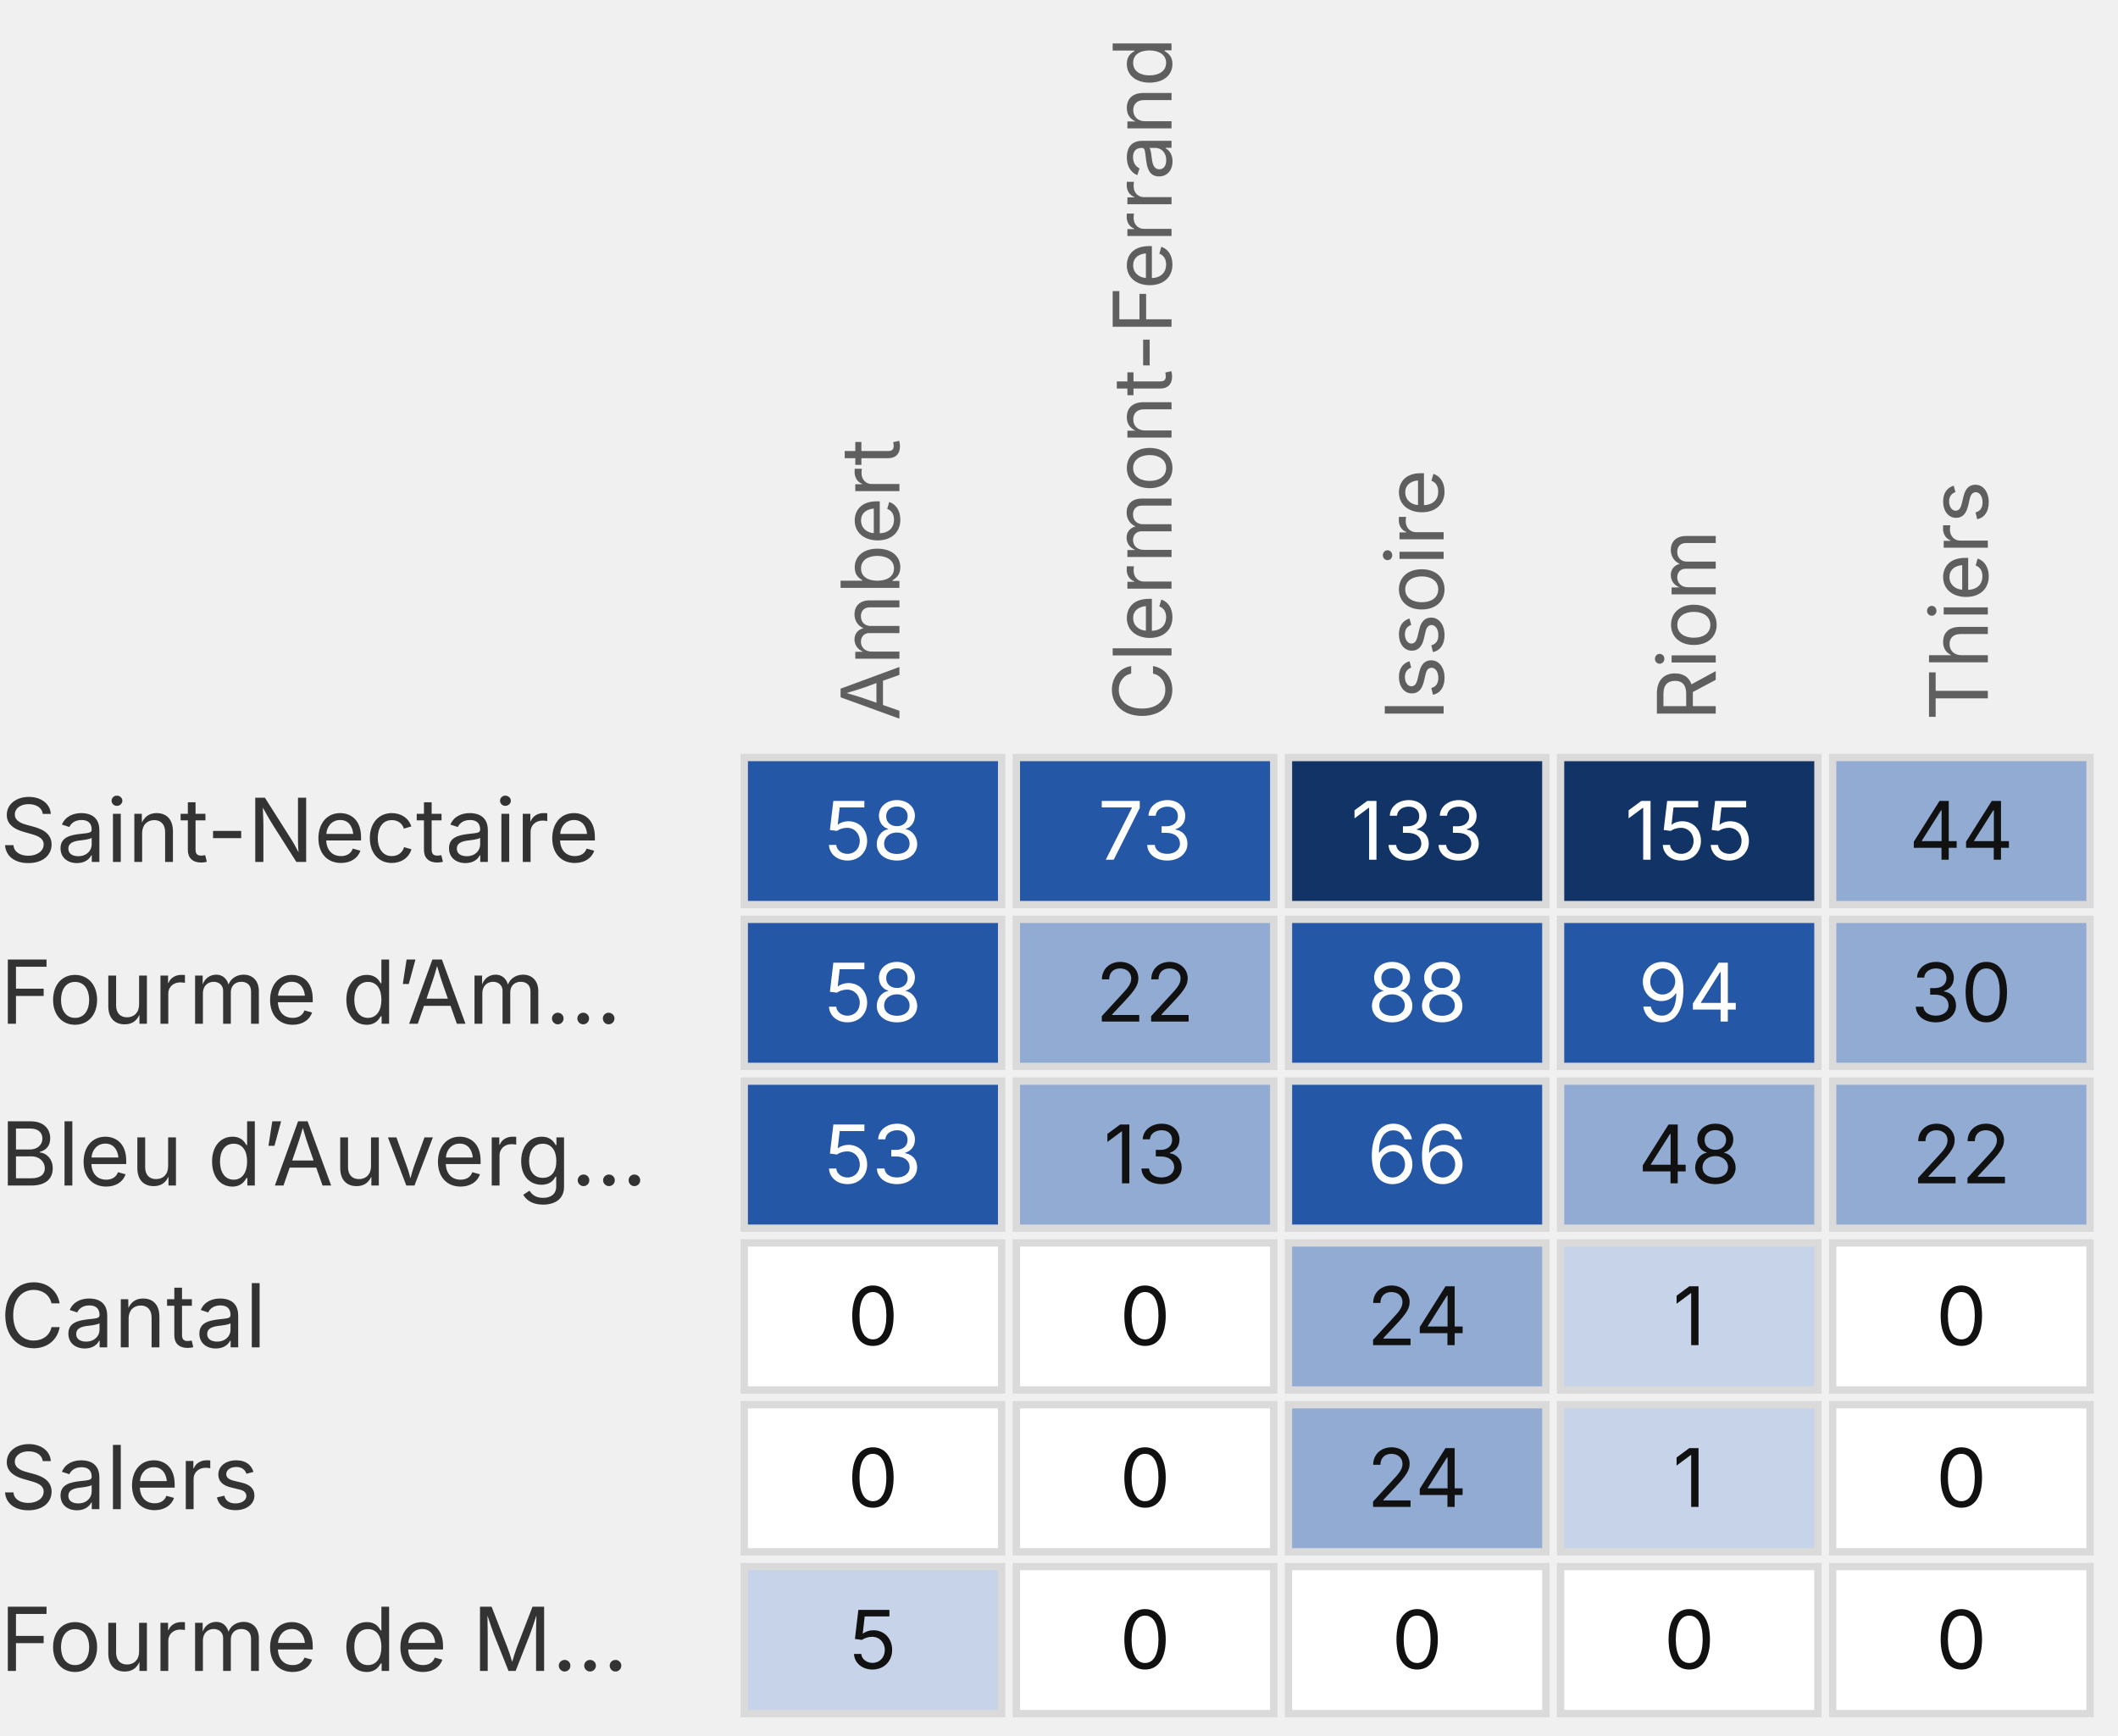
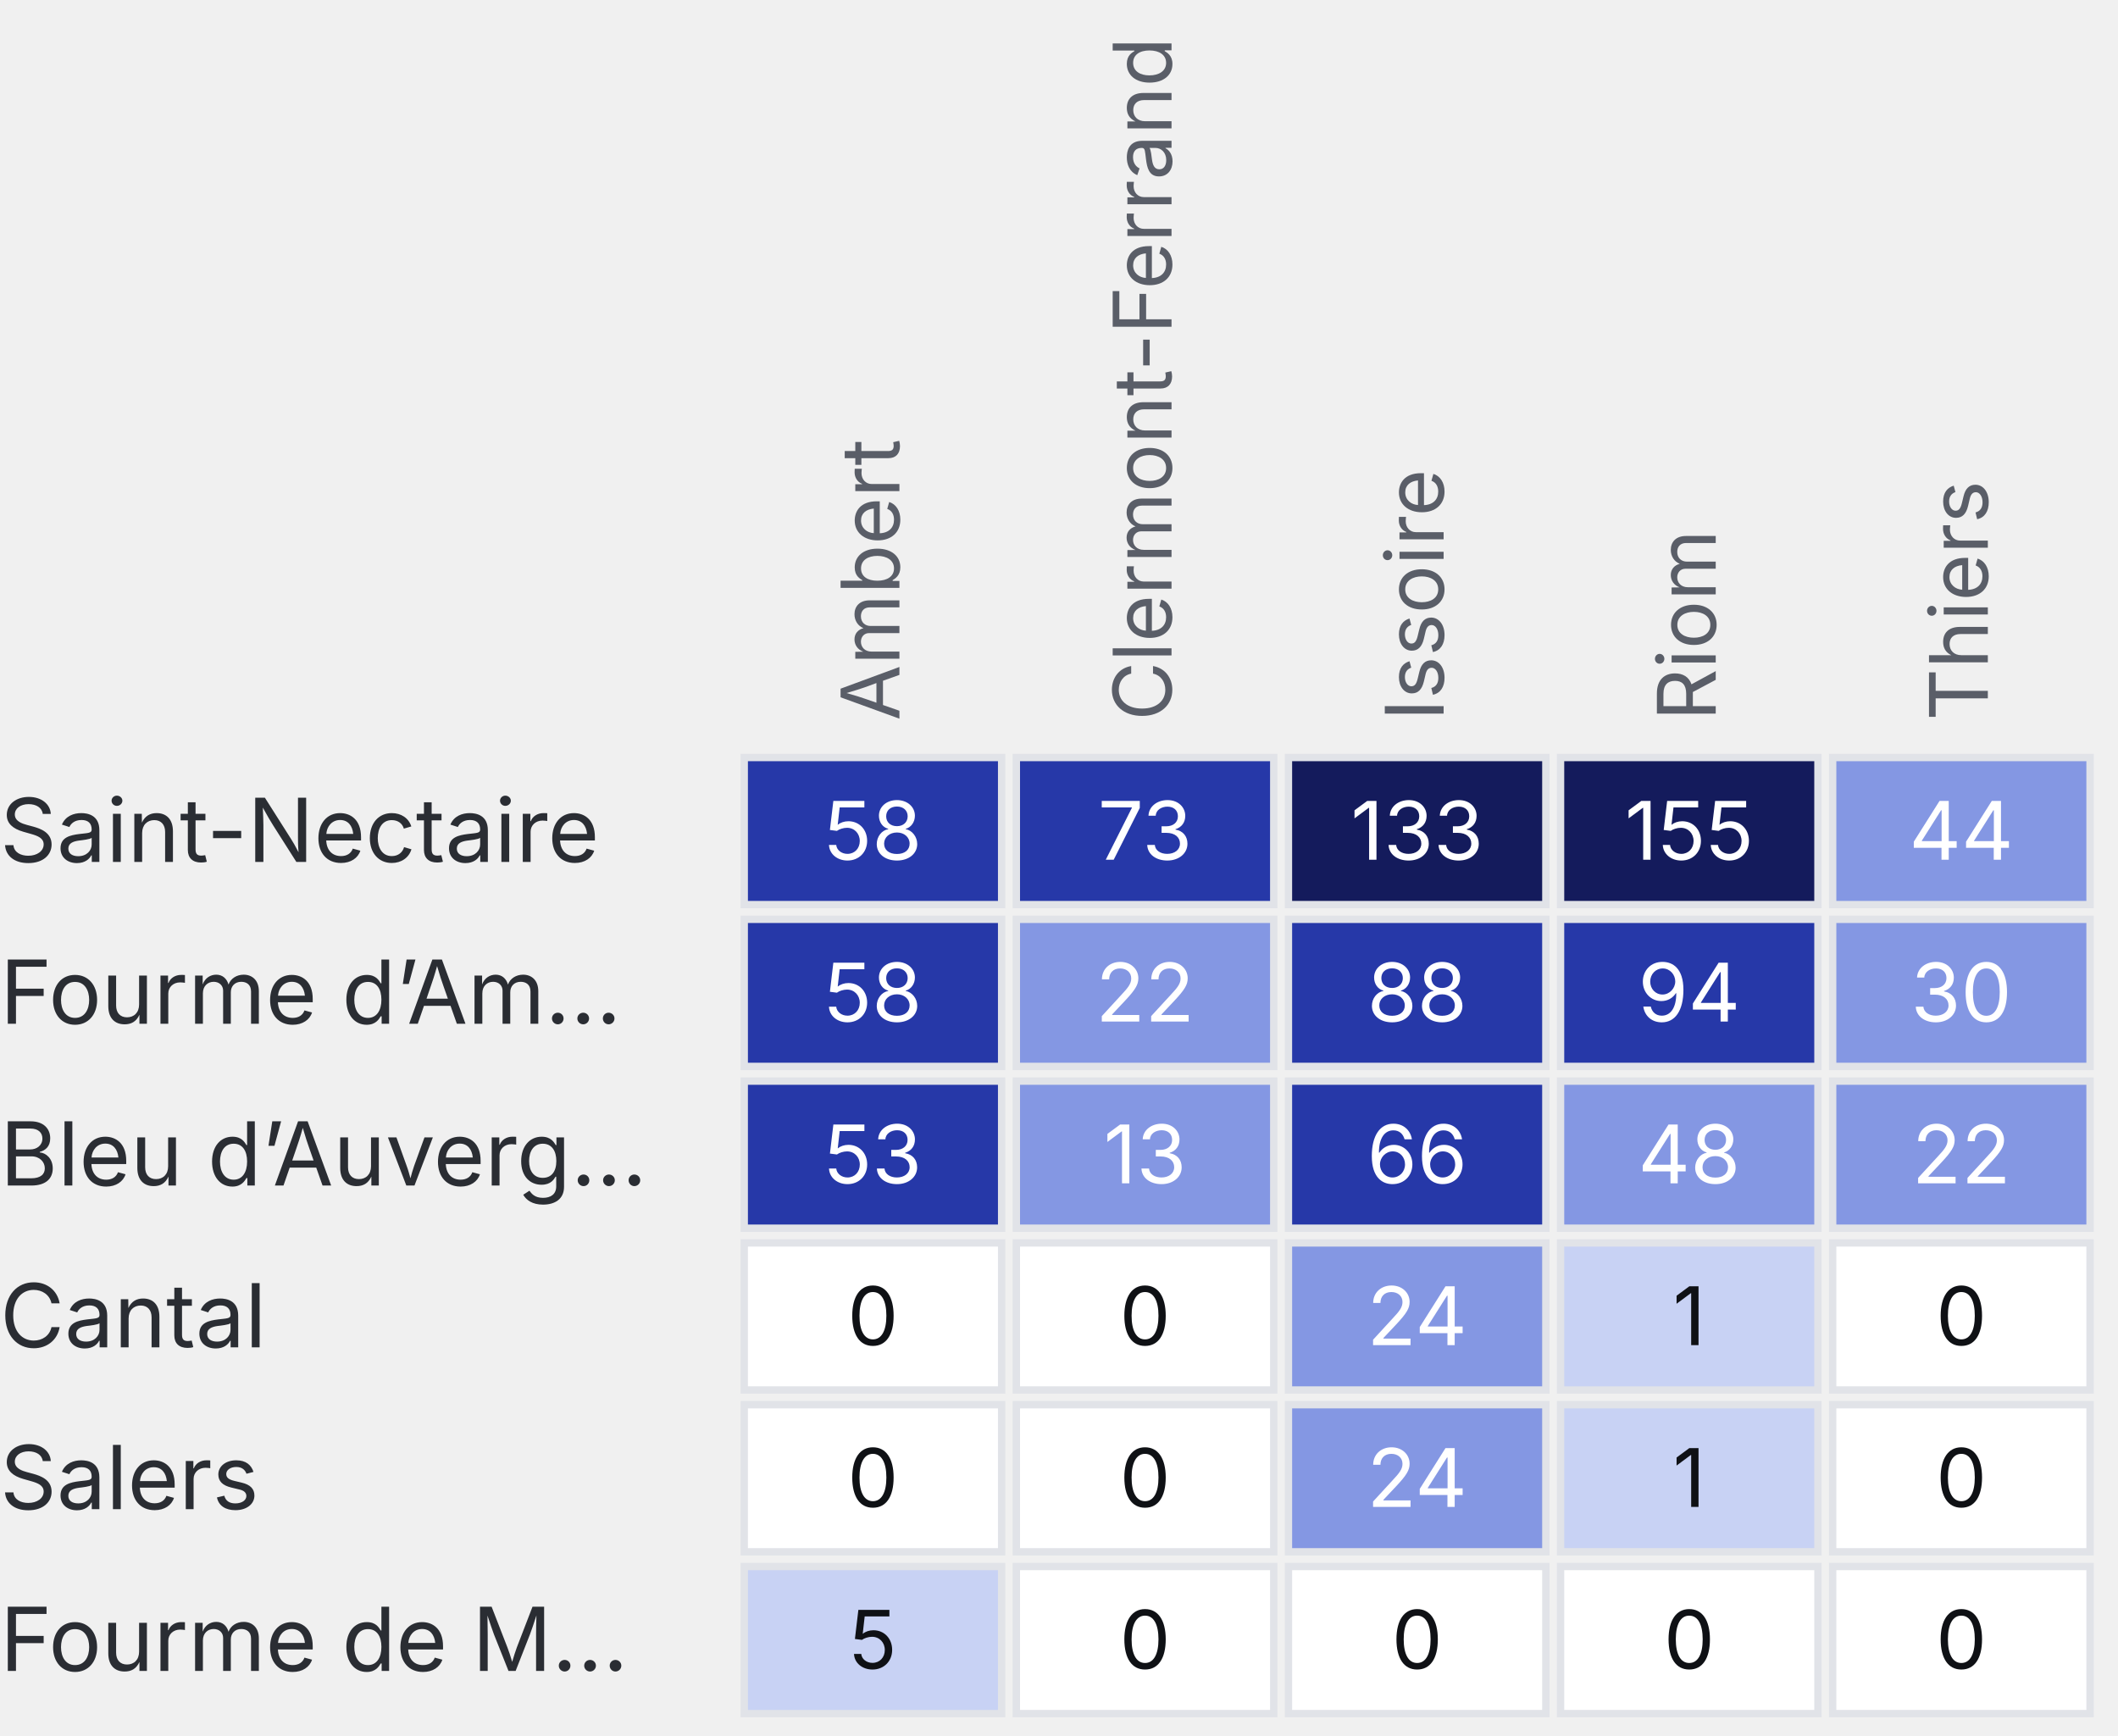
<svg xmlns="http://www.w3.org/2000/svg" role="img" aria-label="Les AOP fromagères dans les cinq arrondissements. Affinage compris, l’aire du Saint-Nectaire s’étend aux 5 arrondissements du département ; celle de la Fourme de Montbrison ne touche que celui d’Ambert." width="288" height="236" viewBox="0 0 288 236" font-family="&quot;Inter&quot;, ui-sans-serif, system-ui, -apple-system, &quot;Segoe UI&quot;, Helvetica, Arial, sans-serif">
-   <text x="0" y="0" font-size="11" fill="#5F5F5F" transform="translate(122.3,98) rotate(-90)">Ambert</text>
-   <text x="0" y="0" font-size="11" fill="#5F5F5F" transform="translate(159.3,98) rotate(-90)">Clermont-Ferrand</text>
-   <text x="0" y="0" font-size="11" fill="#5F5F5F" transform="translate(196.3,98) rotate(-90)">Issoire</text>
-   <text x="0" y="0" font-size="11" fill="#5F5F5F" transform="translate(233.3,98) rotate(-90)">Riom</text>
-   <text x="0" y="0" font-size="11" fill="#5F5F5F" transform="translate(270.3,98) rotate(-90)">Thiers</text>
-   <text x="0" y="117.2" font-size="12" fill="#333333" data-fit="92.2">Saint-Nectaire</text>
-   <rect x="101.2" y="103" width="35" height="20" fill="#2457A6" stroke="#DADADA" stroke-width="1" />
-   <text x="118.7" y="116.9" font-size="11" text-anchor="middle" fill="#FFFFFF" style="font-variant-numeric:tabular-nums">58</text>
-   <rect x="138.2" y="103" width="35" height="20" fill="#2457A6" stroke="#DADADA" stroke-width="1" />
-   <text x="155.7" y="116.9" font-size="11" text-anchor="middle" fill="#FFFFFF" style="font-variant-numeric:tabular-nums">73</text>
-   <rect x="175.2" y="103" width="35" height="20" fill="#123366" stroke="#DADADA" stroke-width="1" />
-   <text x="192.7" y="116.9" font-size="11" text-anchor="middle" fill="#FFFFFF" style="font-variant-numeric:tabular-nums">133</text>
-   <rect x="212.2" y="103" width="35" height="20" fill="#123366" stroke="#DADADA" stroke-width="1" />
-   <text x="229.7" y="116.9" font-size="11" text-anchor="middle" fill="#FFFFFF" style="font-variant-numeric:tabular-nums">155</text>
-   <rect x="249.2" y="103" width="35" height="20" fill="#91ABD2" stroke="#DADADA" stroke-width="1" />
-   <text x="266.7" y="116.9" font-size="11" text-anchor="middle" fill="#111111" style="font-variant-numeric:tabular-nums">44</text>
-   <text x="0" y="139.2" font-size="12" fill="#333333" data-fit="92.2">Fourme d’Am…</text>
-   <rect x="101.2" y="125" width="35" height="20" fill="#2457A6" stroke="#DADADA" stroke-width="1" />
-   <text x="118.7" y="138.9" font-size="11" text-anchor="middle" fill="#FFFFFF" style="font-variant-numeric:tabular-nums">58</text>
-   <rect x="138.2" y="125" width="35" height="20" fill="#91ABD2" stroke="#DADADA" stroke-width="1" />
-   <text x="155.7" y="138.9" font-size="11" text-anchor="middle" fill="#111111" style="font-variant-numeric:tabular-nums">22</text>
-   <rect x="175.2" y="125" width="35" height="20" fill="#2457A6" stroke="#DADADA" stroke-width="1" />
-   <text x="192.7" y="138.9" font-size="11" text-anchor="middle" fill="#FFFFFF" style="font-variant-numeric:tabular-nums">88</text>
-   <rect x="212.2" y="125" width="35" height="20" fill="#2457A6" stroke="#DADADA" stroke-width="1" />
-   <text x="229.7" y="138.9" font-size="11" text-anchor="middle" fill="#FFFFFF" style="font-variant-numeric:tabular-nums">94</text>
-   <rect x="249.2" y="125" width="35" height="20" fill="#91ABD2" stroke="#DADADA" stroke-width="1" />
-   <text x="266.7" y="138.9" font-size="11" text-anchor="middle" fill="#111111" style="font-variant-numeric:tabular-nums">30</text>
-   <text x="0" y="161.2" font-size="12" fill="#333333" data-fit="92.2">Bleu d’Auverg…</text>
-   <rect x="101.2" y="147" width="35" height="20" fill="#2457A6" stroke="#DADADA" stroke-width="1" />
-   <text x="118.7" y="160.9" font-size="11" text-anchor="middle" fill="#FFFFFF" style="font-variant-numeric:tabular-nums">53</text>
-   <rect x="138.2" y="147" width="35" height="20" fill="#91ABD2" stroke="#DADADA" stroke-width="1" />
-   <text x="155.7" y="160.9" font-size="11" text-anchor="middle" fill="#111111" style="font-variant-numeric:tabular-nums">13</text>
-   <rect x="175.2" y="147" width="35" height="20" fill="#2457A6" stroke="#DADADA" stroke-width="1" />
-   <text x="192.7" y="160.9" font-size="11" text-anchor="middle" fill="#FFFFFF" style="font-variant-numeric:tabular-nums">66</text>
-   <rect x="212.2" y="147" width="35" height="20" fill="#91ABD2" stroke="#DADADA" stroke-width="1" />
-   <text x="229.7" y="160.9" font-size="11" text-anchor="middle" fill="#111111" style="font-variant-numeric:tabular-nums">48</text>
-   <rect x="249.2" y="147" width="35" height="20" fill="#91ABD2" stroke="#DADADA" stroke-width="1" />
-   <text x="266.7" y="160.9" font-size="11" text-anchor="middle" fill="#111111" style="font-variant-numeric:tabular-nums">22</text>
-   <text x="0" y="183.2" font-size="12" fill="#333333" data-fit="92.2">Cantal</text>
-   <rect x="101.2" y="169" width="35" height="20" fill="#FFFFFF" stroke="#DADADA" stroke-width="1" />
-   <text x="118.7" y="182.9" font-size="11" text-anchor="middle" fill="#111111" style="font-variant-numeric:tabular-nums">0</text>
-   <rect x="138.2" y="169" width="35" height="20" fill="#FFFFFF" stroke="#DADADA" stroke-width="1" />
-   <text x="155.7" y="182.9" font-size="11" text-anchor="middle" fill="#111111" style="font-variant-numeric:tabular-nums">0</text>
-   <rect x="175.2" y="169" width="35" height="20" fill="#91ABD2" stroke="#DADADA" stroke-width="1" />
-   <text x="192.7" y="182.9" font-size="11" text-anchor="middle" fill="#111111" style="font-variant-numeric:tabular-nums">24</text>
-   <rect x="212.2" y="169" width="35" height="20" fill="#C6D3E8" stroke="#DADADA" stroke-width="1" />
-   <text x="229.7" y="182.9" font-size="11" text-anchor="middle" fill="#111111" style="font-variant-numeric:tabular-nums">1</text>
-   <rect x="249.2" y="169" width="35" height="20" fill="#FFFFFF" stroke="#DADADA" stroke-width="1" />
-   <text x="266.7" y="182.9" font-size="11" text-anchor="middle" fill="#111111" style="font-variant-numeric:tabular-nums">0</text>
-   <text x="0" y="205.2" font-size="12" fill="#333333" data-fit="92.2">Salers</text>
-   <rect x="101.2" y="191" width="35" height="20" fill="#FFFFFF" stroke="#DADADA" stroke-width="1" />
-   <text x="118.7" y="204.9" font-size="11" text-anchor="middle" fill="#111111" style="font-variant-numeric:tabular-nums">0</text>
-   <rect x="138.2" y="191" width="35" height="20" fill="#FFFFFF" stroke="#DADADA" stroke-width="1" />
-   <text x="155.7" y="204.9" font-size="11" text-anchor="middle" fill="#111111" style="font-variant-numeric:tabular-nums">0</text>
-   <rect x="175.2" y="191" width="35" height="20" fill="#91ABD2" stroke="#DADADA" stroke-width="1" />
-   <text x="192.7" y="204.9" font-size="11" text-anchor="middle" fill="#111111" style="font-variant-numeric:tabular-nums">24</text>
-   <rect x="212.2" y="191" width="35" height="20" fill="#C6D3E8" stroke="#DADADA" stroke-width="1" />
-   <text x="229.7" y="204.9" font-size="11" text-anchor="middle" fill="#111111" style="font-variant-numeric:tabular-nums">1</text>
-   <rect x="249.2" y="191" width="35" height="20" fill="#FFFFFF" stroke="#DADADA" stroke-width="1" />
-   <text x="266.7" y="204.9" font-size="11" text-anchor="middle" fill="#111111" style="font-variant-numeric:tabular-nums">0</text>
-   <text x="0" y="227.2" font-size="12" fill="#333333" data-fit="92.2">Fourme de M…</text>
-   <rect x="101.2" y="213" width="35" height="20" fill="#C6D3E8" stroke="#DADADA" stroke-width="1" />
-   <text x="118.7" y="226.9" font-size="11" text-anchor="middle" fill="#111111" style="font-variant-numeric:tabular-nums">5</text>
-   <rect x="138.2" y="213" width="35" height="20" fill="#FFFFFF" stroke="#DADADA" stroke-width="1" />
-   <text x="155.7" y="226.9" font-size="11" text-anchor="middle" fill="#111111" style="font-variant-numeric:tabular-nums">0</text>
-   <rect x="175.2" y="213" width="35" height="20" fill="#FFFFFF" stroke="#DADADA" stroke-width="1" />
-   <text x="192.7" y="226.9" font-size="11" text-anchor="middle" fill="#111111" style="font-variant-numeric:tabular-nums">0</text>
-   <rect x="212.2" y="213" width="35" height="20" fill="#FFFFFF" stroke="#DADADA" stroke-width="1" />
-   <text x="229.7" y="226.9" font-size="11" text-anchor="middle" fill="#111111" style="font-variant-numeric:tabular-nums">0</text>
-   <rect x="249.2" y="213" width="35" height="20" fill="#FFFFFF" stroke="#DADADA" stroke-width="1" />
-   <text x="266.7" y="226.9" font-size="11" text-anchor="middle" fill="#111111" style="font-variant-numeric:tabular-nums">0</text>
+   <text x="0" y="0" font-size="11" fill="#5A5E68" transform="translate(122.3,98) rotate(-90)">Ambert</text>
+   <text x="0" y="0" font-size="11" fill="#5A5E68" transform="translate(159.3,98) rotate(-90)">Clermont-Ferrand</text>
+   <text x="0" y="0" font-size="11" fill="#5A5E68" transform="translate(196.3,98) rotate(-90)">Issoire</text>
+   <text x="0" y="0" font-size="11" fill="#5A5E68" transform="translate(233.3,98) rotate(-90)">Riom</text>
+   <text x="0" y="0" font-size="11" fill="#5A5E68" transform="translate(270.3,98) rotate(-90)">Thiers</text>
+   <text x="0" y="117.2" font-size="12" fill="#2A2D33" data-fit="92.2">Saint-Nectaire</text>
+   <rect x="101.2" y="103" width="35" height="20" fill="#2638A8" stroke="#E1E3E8" stroke-width="1" />
+   <text x="118.7" y="116.9" font-size="11" text-anchor="middle" fill="#FFFFFF">58</text>
+   <rect x="138.2" y="103" width="35" height="20" fill="#2638A8" stroke="#E1E3E8" stroke-width="1" />
+   <text x="155.7" y="116.9" font-size="11" text-anchor="middle" fill="#FFFFFF">73</text>
+   <rect x="175.2" y="103" width="35" height="20" fill="#141B5C" stroke="#E1E3E8" stroke-width="1" />
+   <text x="192.7" y="116.9" font-size="11" text-anchor="middle" fill="#FFFFFF">133</text>
+   <rect x="212.2" y="103" width="35" height="20" fill="#141B5C" stroke="#E1E3E8" stroke-width="1" />
+   <text x="229.7" y="116.9" font-size="11" text-anchor="middle" fill="#FFFFFF">155</text>
+   <rect x="249.2" y="103" width="35" height="20" fill="#8497E3" stroke="#E1E3E8" stroke-width="1" />
+   <text x="266.7" y="116.9" font-size="11" text-anchor="middle" fill="#FFFFFF">44</text>
+   <text x="0" y="139.2" font-size="12" fill="#2A2D33" data-fit="92.2">Fourme d’Am…</text>
+   <rect x="101.2" y="125" width="35" height="20" fill="#2638A8" stroke="#E1E3E8" stroke-width="1" />
+   <text x="118.7" y="138.9" font-size="11" text-anchor="middle" fill="#FFFFFF">58</text>
+   <rect x="138.2" y="125" width="35" height="20" fill="#8497E3" stroke="#E1E3E8" stroke-width="1" />
+   <text x="155.7" y="138.9" font-size="11" text-anchor="middle" fill="#FFFFFF">22</text>
+   <rect x="175.2" y="125" width="35" height="20" fill="#2638A8" stroke="#E1E3E8" stroke-width="1" />
+   <text x="192.7" y="138.9" font-size="11" text-anchor="middle" fill="#FFFFFF">88</text>
+   <rect x="212.2" y="125" width="35" height="20" fill="#2638A8" stroke="#E1E3E8" stroke-width="1" />
+   <text x="229.7" y="138.9" font-size="11" text-anchor="middle" fill="#FFFFFF">94</text>
+   <rect x="249.2" y="125" width="35" height="20" fill="#8497E3" stroke="#E1E3E8" stroke-width="1" />
+   <text x="266.7" y="138.9" font-size="11" text-anchor="middle" fill="#FFFFFF">30</text>
+   <text x="0" y="161.2" font-size="12" fill="#2A2D33" data-fit="92.2">Bleu d’Auverg…</text>
+   <rect x="101.2" y="147" width="35" height="20" fill="#2638A8" stroke="#E1E3E8" stroke-width="1" />
+   <text x="118.7" y="160.9" font-size="11" text-anchor="middle" fill="#FFFFFF">53</text>
+   <rect x="138.2" y="147" width="35" height="20" fill="#8497E3" stroke="#E1E3E8" stroke-width="1" />
+   <text x="155.7" y="160.9" font-size="11" text-anchor="middle" fill="#FFFFFF">13</text>
+   <rect x="175.2" y="147" width="35" height="20" fill="#2638A8" stroke="#E1E3E8" stroke-width="1" />
+   <text x="192.7" y="160.9" font-size="11" text-anchor="middle" fill="#FFFFFF">66</text>
+   <rect x="212.2" y="147" width="35" height="20" fill="#8497E3" stroke="#E1E3E8" stroke-width="1" />
+   <text x="229.7" y="160.9" font-size="11" text-anchor="middle" fill="#FFFFFF">48</text>
+   <rect x="249.2" y="147" width="35" height="20" fill="#8497E3" stroke="#E1E3E8" stroke-width="1" />
+   <text x="266.7" y="160.9" font-size="11" text-anchor="middle" fill="#FFFFFF">22</text>
+   <text x="0" y="183.2" font-size="12" fill="#2A2D33" data-fit="92.2">Cantal</text>
+   <rect x="101.2" y="169" width="35" height="20" fill="#FFFFFF" stroke="#E1E3E8" stroke-width="1" />
+   <text x="118.7" y="182.9" font-size="11" text-anchor="middle" fill="#0F1115">0</text>
+   <rect x="138.2" y="169" width="35" height="20" fill="#FFFFFF" stroke="#E1E3E8" stroke-width="1" />
+   <text x="155.7" y="182.9" font-size="11" text-anchor="middle" fill="#0F1115">0</text>
+   <rect x="175.2" y="169" width="35" height="20" fill="#8497E3" stroke="#E1E3E8" stroke-width="1" />
+   <text x="192.7" y="182.9" font-size="11" text-anchor="middle" fill="#FFFFFF">24</text>
+   <rect x="212.2" y="169" width="35" height="20" fill="#C8D2F4" stroke="#E1E3E8" stroke-width="1" />
+   <text x="229.7" y="182.9" font-size="11" text-anchor="middle" fill="#0F1115">1</text>
+   <rect x="249.2" y="169" width="35" height="20" fill="#FFFFFF" stroke="#E1E3E8" stroke-width="1" />
+   <text x="266.7" y="182.9" font-size="11" text-anchor="middle" fill="#0F1115">0</text>
+   <text x="0" y="205.2" font-size="12" fill="#2A2D33" data-fit="92.2">Salers</text>
+   <rect x="101.2" y="191" width="35" height="20" fill="#FFFFFF" stroke="#E1E3E8" stroke-width="1" />
+   <text x="118.7" y="204.9" font-size="11" text-anchor="middle" fill="#0F1115">0</text>
+   <rect x="138.2" y="191" width="35" height="20" fill="#FFFFFF" stroke="#E1E3E8" stroke-width="1" />
+   <text x="155.7" y="204.9" font-size="11" text-anchor="middle" fill="#0F1115">0</text>
+   <rect x="175.2" y="191" width="35" height="20" fill="#8497E3" stroke="#E1E3E8" stroke-width="1" />
+   <text x="192.7" y="204.9" font-size="11" text-anchor="middle" fill="#FFFFFF">24</text>
+   <rect x="212.2" y="191" width="35" height="20" fill="#C8D2F4" stroke="#E1E3E8" stroke-width="1" />
+   <text x="229.7" y="204.9" font-size="11" text-anchor="middle" fill="#0F1115">1</text>
+   <rect x="249.2" y="191" width="35" height="20" fill="#FFFFFF" stroke="#E1E3E8" stroke-width="1" />
+   <text x="266.7" y="204.9" font-size="11" text-anchor="middle" fill="#0F1115">0</text>
+   <text x="0" y="227.2" font-size="12" fill="#2A2D33" data-fit="92.2">Fourme de M…</text>
+   <rect x="101.2" y="213" width="35" height="20" fill="#C8D2F4" stroke="#E1E3E8" stroke-width="1" />
+   <text x="118.7" y="226.9" font-size="11" text-anchor="middle" fill="#0F1115">5</text>
+   <rect x="138.2" y="213" width="35" height="20" fill="#FFFFFF" stroke="#E1E3E8" stroke-width="1" />
+   <text x="155.7" y="226.9" font-size="11" text-anchor="middle" fill="#0F1115">0</text>
+   <rect x="175.2" y="213" width="35" height="20" fill="#FFFFFF" stroke="#E1E3E8" stroke-width="1" />
+   <text x="192.7" y="226.9" font-size="11" text-anchor="middle" fill="#0F1115">0</text>
+   <rect x="212.2" y="213" width="35" height="20" fill="#FFFFFF" stroke="#E1E3E8" stroke-width="1" />
+   <text x="229.7" y="226.9" font-size="11" text-anchor="middle" fill="#0F1115">0</text>
+   <rect x="249.2" y="213" width="35" height="20" fill="#FFFFFF" stroke="#E1E3E8" stroke-width="1" />
+   <text x="266.7" y="226.9" font-size="11" text-anchor="middle" fill="#0F1115">0</text>
</svg>
